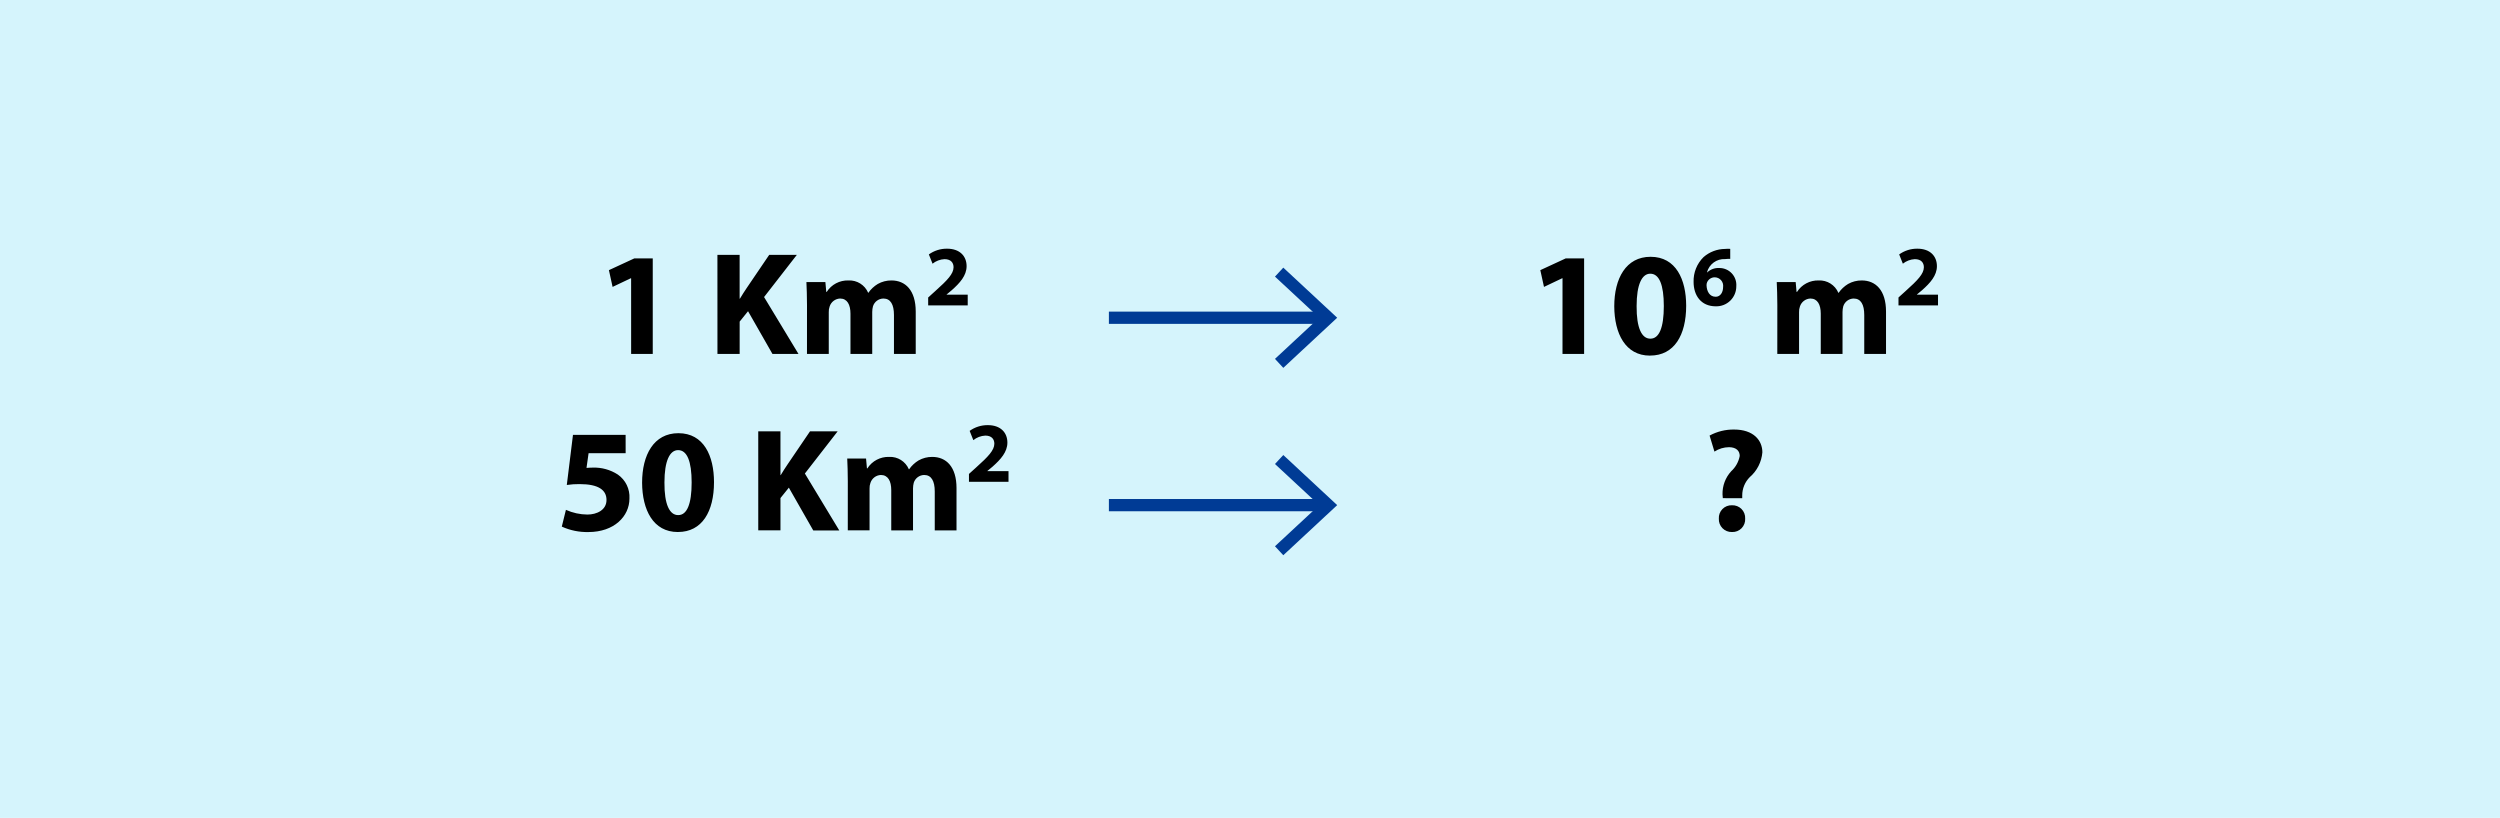
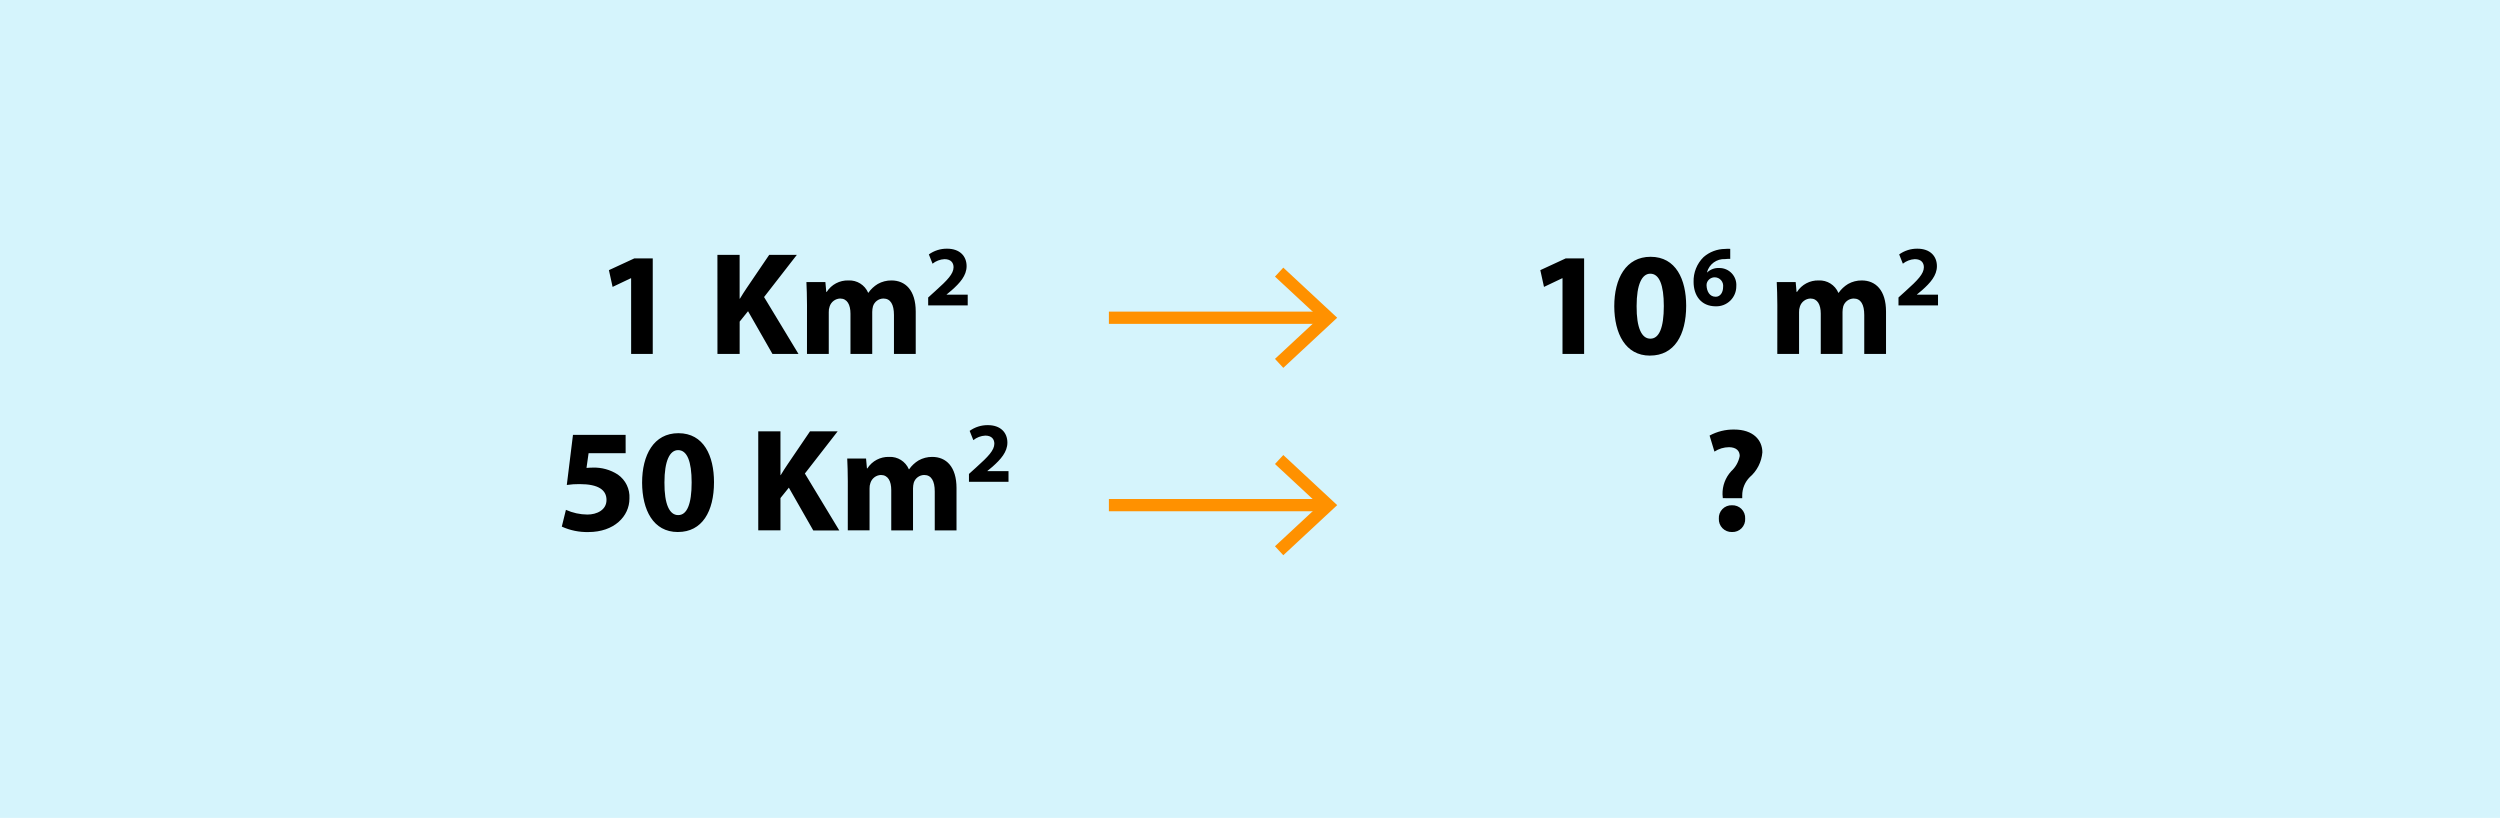
<svg xmlns="http://www.w3.org/2000/svg" width="360.211" height="117.848" viewBox="0 0 360.211 117.848">
-   <g id="Grupo_14556" data-name="Grupo 14556" transform="translate(-12904 -1974)">
-     <path id="Trazado_24115" data-name="Trazado 24115" d="M0,0H360.211V117.848H0Z" transform="translate(12904 1974)" fill="#d5f4fc" />
-     <path id="Trazado_24116" data-name="Trazado 24116" d="M-22.063,0h3.114V-13.771H-21.6l-3.665,1.695.53,2.415,2.627-1.25h.042ZM-9.627,0h3.2V-4.661l1.208-1.5L-1.7,0h3.75L-2.91-8.2,1.814-14.28H-2.169l-3.22,4.746c-.339.508-.678,1.017-1,1.568h-.042V-14.28h-3.2Zm12.9,0H6.412V-6.017a2.179,2.179,0,0,1,.127-.826,1.648,1.648,0,0,1,1.5-1.144c1.038,0,1.5.89,1.5,2.182V0h3.136V-6.059a3.353,3.353,0,0,1,.106-.805,1.6,1.6,0,0,1,1.5-1.123c1.038,0,1.525.869,1.525,2.373V0h3.136V-6.1c0-3.093-1.5-4.492-3.5-4.492a3.945,3.945,0,0,0-1.97.508,4.506,4.506,0,0,0-1.356,1.271H12.09a2.932,2.932,0,0,0-2.839-1.78A3.585,3.585,0,0,0,6.115-8.941H6.052l-.127-1.42H3.191c.042.932.085,2.013.085,3.305ZM26.433-7V-8.545h-3.04v-.025l.741-.618c1.174-1.038,2.138-2.113,2.138-3.46,0-1.458-.989-2.521-2.818-2.521a4.407,4.407,0,0,0-2.62.828l.531,1.335a2.985,2.985,0,0,1,1.718-.655c.927,0,1.31.519,1.31,1.174-.012.939-.865,1.841-2.632,3.423l-1.026.927V-7ZM-22.858,11.653h-7.585l-.89,7.225a11.419,11.419,0,0,1,1.843-.127c2.754,0,3.877.869,3.877,2.288,0,1.462-1.42,2.1-2.754,2.1a7.705,7.705,0,0,1-3.093-.678l-.593,2.415a8.752,8.752,0,0,0,3.835.784c3.708,0,5.911-2.267,5.911-4.831a3.92,3.92,0,0,0-1.674-3.453,6.253,6.253,0,0,0-3.623-1c-.339,0-.593.021-.89.042l.3-2.119h5.339Zm7.543,14c3.475,0,5.191-2.945,5.191-7.182,0-3.771-1.462-7.055-5.127-7.055-3.559,0-5.233,3.136-5.233,7.14.021,3.9,1.589,7.1,5.148,7.1Zm.021-2.436c-1.229,0-1.992-1.525-1.97-4.7,0-3.114.763-4.661,1.97-4.661,1.292,0,1.949,1.61,1.949,4.661,0,3.136-.678,4.7-1.928,4.7Zm11.547,2.2h3.2V20.763l1.208-1.5,3.517,6.165h3.75l-4.958-8.2,4.725-6.081H3.711L.49,15.89c-.339.508-.678,1.017-1,1.568H-.548V11.144h-3.2Zm12.9,0h3.136V19.407a2.179,2.179,0,0,1,.127-.826,1.648,1.648,0,0,1,1.5-1.144c1.038,0,1.5.89,1.5,2.182v5.805h3.136V19.365a3.353,3.353,0,0,1,.106-.805,1.6,1.6,0,0,1,1.5-1.123c1.038,0,1.525.869,1.525,2.373v5.615h3.136v-6.1c0-3.093-1.5-4.492-3.5-4.492a3.945,3.945,0,0,0-1.97.508,4.506,4.506,0,0,0-1.356,1.271h-.042a2.932,2.932,0,0,0-2.839-1.78,3.585,3.585,0,0,0-3.136,1.653h-.064l-.127-1.42H9.071c.042.932.085,2.013.085,3.305Zm23.157-7V16.879h-3.04v-.025l.741-.618c1.174-1.038,2.138-2.113,2.138-3.46,0-1.458-.989-2.521-2.818-2.521a4.407,4.407,0,0,0-2.62.828l.531,1.335a2.985,2.985,0,0,1,1.718-.655c.927,0,1.31.519,1.31,1.174-.012.939-.865,1.841-2.632,3.423l-1.026.927v1.137Z" transform="translate(13017 2025)" />
-     <path id="Trazado_24117" data-name="Trazado 24117" d="M-24.868,0h3.114V-13.771H-24.4l-3.665,1.695.53,2.415,2.627-1.25h.042ZM-12.24.233c3.475,0,5.191-2.945,5.191-7.182C-7.05-10.721-8.511-14-12.177-14c-3.559,0-5.233,3.136-5.233,7.14.021,3.9,1.589,7.1,5.148,7.1Zm.021-2.436c-1.229,0-1.992-1.525-1.97-4.7,0-3.114.763-4.661,1.97-4.661,1.292,0,1.949,1.61,1.949,4.661,0,3.136-.678,4.7-1.928,4.7ZM-.7-15.144a3.955,3.955,0,0,0-.754.012,4.77,4.77,0,0,0-3.09,1.174A4.819,4.819,0,0,0-5.98-10.374c0,1.916,1.05,3.51,3.2,3.51a2.874,2.874,0,0,0,2.954-2.9,2.438,2.438,0,0,0-2.484-2.62,2.324,2.324,0,0,0-1.705.63h-.037a2.562,2.562,0,0,1,2.62-1.916A5.164,5.164,0,0,1-.7-13.7Zm-2.113,6.9c-.853,0-1.261-.766-1.3-1.619a.986.986,0,0,1,.087-.482,1.2,1.2,0,0,1,1.1-.7,1.228,1.228,0,0,1,1.2,1.384c0,.816-.42,1.421-1.075,1.421ZM6.081,0H9.216V-6.017a2.179,2.179,0,0,1,.127-.826,1.648,1.648,0,0,1,1.5-1.144c1.038,0,1.5.89,1.5,2.182V0h3.136V-6.059a3.353,3.353,0,0,1,.106-.805,1.6,1.6,0,0,1,1.5-1.123c1.038,0,1.525.869,1.525,2.373V0h3.136V-6.1c0-3.093-1.5-4.492-3.5-4.492a3.945,3.945,0,0,0-1.97.508,4.506,4.506,0,0,0-1.356,1.271h-.042a2.932,2.932,0,0,0-2.839-1.78A3.585,3.585,0,0,0,8.92-8.941H8.856l-.127-1.42H6c.042.932.085,2.013.085,3.305ZM29.237-7V-8.545H26.2v-.025l.741-.618c1.174-1.038,2.138-2.113,2.138-3.46,0-1.458-.989-2.521-2.818-2.521a4.407,4.407,0,0,0-2.62.828l.531,1.335a2.985,2.985,0,0,1,1.718-.655c.927,0,1.31.519,1.31,1.174-.012.939-.865,1.841-2.632,3.423l-1.026.927V-7ZM1.028,20.784V20.4a3.73,3.73,0,0,1,1.081-2.648A5.288,5.288,0,0,0,3.93,14.174c0-1.737-1.292-3.284-4.068-3.284a7.2,7.2,0,0,0-3.538.869l.7,2.309a3.889,3.889,0,0,1,2.119-.636C.18,13.454.667,13.962.667,14.7a3.968,3.968,0,0,1-1.229,2.2,4.765,4.765,0,0,0-1.25,3.326l.042.551ZM-.434,25.657a1.824,1.824,0,0,0,1.886-1.928A1.83,1.83,0,0,0-.456,21.8a1.824,1.824,0,0,0-1.886,1.928A1.836,1.836,0,0,0-.456,25.657Z" transform="translate(13154 2025)" />
-     <path id="Trazado_24118" data-name="Trazado 24118" d="M0,0H30.98V1.766H0Z" transform="translate(13094.754 2020.665) rotate(180)" fill="#003b95" />
-     <g id="Grupo_14117" data-name="Grupo 14117" transform="translate(13096.668 2027.002) rotate(180)">
-       <path id="Trazado_23503" data-name="Trazado 23503" d="M1448.356,221.492l1.2-1.293-6.377-5.926,6.377-5.928-1.2-1.293-7.765,7.221Z" transform="translate(-1440.591 -207.052)" fill="#003b95" />
-     </g>
-     <path id="Trazado_24119" data-name="Trazado 24119" d="M0,0H30.98V1.766H0Z" transform="translate(13094.754 2047.665) rotate(180)" fill="#003b95" />
-     <g id="Grupo_14117-2" data-name="Grupo 14117" transform="translate(13096.668 2054.002) rotate(180)">
-       <path id="Trazado_23503-2" data-name="Trazado 23503" d="M1448.356,221.492l1.2-1.293-6.377-5.926,6.377-5.928-1.2-1.293-7.765,7.221Z" transform="translate(-1440.591 -207.052)" fill="#003b95" />
-     </g>
+   <g id="Grupo_14562" data-name="Grupo 14562" transform="translate(-520 -1523)">
+     <path id="Trazado_24161" data-name="Trazado 24161" d="M0,0H360.211V117.848H0Z" transform="translate(520 1523)" fill="#d5f4fc" />
+     <path id="Trazado_24162" data-name="Trazado 24162" d="M-22.063,0h3.114V-13.771H-21.6l-3.665,1.695.53,2.415,2.627-1.25h.042ZM-9.627,0h3.2V-4.661l1.208-1.5L-1.7,0h3.75L-2.91-8.2,1.814-14.28H-2.169l-3.22,4.746c-.339.508-.678,1.017-1,1.568h-.042V-14.28h-3.2Zm12.9,0H6.412V-6.017a2.179,2.179,0,0,1,.127-.826,1.648,1.648,0,0,1,1.5-1.144c1.038,0,1.5.89,1.5,2.182V0h3.136V-6.059a3.353,3.353,0,0,1,.106-.805,1.6,1.6,0,0,1,1.5-1.123c1.038,0,1.525.869,1.525,2.373V0h3.136V-6.1c0-3.093-1.5-4.492-3.5-4.492a3.945,3.945,0,0,0-1.97.508,4.506,4.506,0,0,0-1.356,1.271H12.09a2.932,2.932,0,0,0-2.839-1.78A3.585,3.585,0,0,0,6.115-8.941H6.052l-.127-1.42H3.191c.042.932.085,2.013.085,3.305ZM26.433-7V-8.545h-3.04v-.025l.741-.618c1.174-1.038,2.138-2.113,2.138-3.46,0-1.458-.989-2.521-2.818-2.521a4.407,4.407,0,0,0-2.62.828l.531,1.335a2.985,2.985,0,0,1,1.718-.655c.927,0,1.31.519,1.31,1.174-.012.939-.865,1.841-2.632,3.423l-1.026.927V-7ZM-22.858,11.653h-7.585l-.89,7.225a11.419,11.419,0,0,1,1.843-.127c2.754,0,3.877.869,3.877,2.288,0,1.462-1.42,2.1-2.754,2.1a7.705,7.705,0,0,1-3.093-.678l-.593,2.415a8.752,8.752,0,0,0,3.835.784c3.708,0,5.911-2.267,5.911-4.831a3.92,3.92,0,0,0-1.674-3.453,6.253,6.253,0,0,0-3.623-1c-.339,0-.593.021-.89.042l.3-2.119h5.339Zm7.543,14c3.475,0,5.191-2.945,5.191-7.182,0-3.771-1.462-7.055-5.127-7.055-3.559,0-5.233,3.136-5.233,7.14.021,3.9,1.589,7.1,5.148,7.1Zm.021-2.436c-1.229,0-1.992-1.525-1.97-4.7,0-3.114.763-4.661,1.97-4.661,1.292,0,1.949,1.61,1.949,4.661,0,3.136-.678,4.7-1.928,4.7Zm11.547,2.2h3.2V20.763l1.208-1.5,3.517,6.165h3.75l-4.958-8.2,4.725-6.081H3.711L.49,15.89c-.339.508-.678,1.017-1,1.568H-.548V11.144h-3.2Zm12.9,0h3.136V19.407a2.179,2.179,0,0,1,.127-.826,1.648,1.648,0,0,1,1.5-1.144c1.038,0,1.5.89,1.5,2.182v5.805h3.136V19.365a3.353,3.353,0,0,1,.106-.805,1.6,1.6,0,0,1,1.5-1.123c1.038,0,1.525.869,1.525,2.373v5.615h3.136v-6.1c0-3.093-1.5-4.492-3.5-4.492a3.945,3.945,0,0,0-1.97.508,4.506,4.506,0,0,0-1.356,1.271h-.042a2.932,2.932,0,0,0-2.839-1.78,3.585,3.585,0,0,0-3.136,1.653h-.064l-.127-1.42H9.071c.042.932.085,2.013.085,3.305Zm23.157-7V16.879h-3.04v-.025l.741-.618c1.174-1.038,2.138-2.113,2.138-3.46,0-1.458-.989-2.521-2.818-2.521a4.407,4.407,0,0,0-2.62.828l.531,1.335a2.985,2.985,0,0,1,1.718-.655c.927,0,1.31.519,1.31,1.174-.012.939-.865,1.841-2.632,3.423l-1.026.927v1.137Z" transform="translate(633 1574)" />
+     <path id="Trazado_24163" data-name="Trazado 24163" d="M-24.868,0h3.114V-13.771H-24.4l-3.665,1.695.53,2.415,2.627-1.25h.042ZM-12.24.233c3.475,0,5.191-2.945,5.191-7.182C-7.05-10.721-8.511-14-12.177-14c-3.559,0-5.233,3.136-5.233,7.14.021,3.9,1.589,7.1,5.148,7.1Zm.021-2.436c-1.229,0-1.992-1.525-1.97-4.7,0-3.114.763-4.661,1.97-4.661,1.292,0,1.949,1.61,1.949,4.661,0,3.136-.678,4.7-1.928,4.7ZM-.7-15.144a3.955,3.955,0,0,0-.754.012,4.77,4.77,0,0,0-3.09,1.174A4.819,4.819,0,0,0-5.98-10.374c0,1.916,1.05,3.51,3.2,3.51a2.874,2.874,0,0,0,2.954-2.9,2.438,2.438,0,0,0-2.484-2.62,2.324,2.324,0,0,0-1.705.63h-.037a2.562,2.562,0,0,1,2.62-1.916A5.164,5.164,0,0,1-.7-13.7Zm-2.113,6.9c-.853,0-1.261-.766-1.3-1.619a.986.986,0,0,1,.087-.482,1.2,1.2,0,0,1,1.1-.7,1.228,1.228,0,0,1,1.2,1.384c0,.816-.42,1.421-1.075,1.421ZM6.081,0H9.216V-6.017a2.179,2.179,0,0,1,.127-.826,1.648,1.648,0,0,1,1.5-1.144c1.038,0,1.5.89,1.5,2.182V0h3.136V-6.059a3.353,3.353,0,0,1,.106-.805,1.6,1.6,0,0,1,1.5-1.123c1.038,0,1.525.869,1.525,2.373V0h3.136V-6.1c0-3.093-1.5-4.492-3.5-4.492a3.945,3.945,0,0,0-1.97.508,4.506,4.506,0,0,0-1.356,1.271h-.042a2.932,2.932,0,0,0-2.839-1.78A3.585,3.585,0,0,0,8.92-8.941H8.856l-.127-1.42H6c.042.932.085,2.013.085,3.305ZM29.237-7V-8.545H26.2v-.025l.741-.618c1.174-1.038,2.138-2.113,2.138-3.46,0-1.458-.989-2.521-2.818-2.521a4.407,4.407,0,0,0-2.62.828l.531,1.335a2.985,2.985,0,0,1,1.718-.655c.927,0,1.31.519,1.31,1.174-.012.939-.865,1.841-2.632,3.423l-1.026.927V-7ZM1.028,20.784V20.4a3.73,3.73,0,0,1,1.081-2.648A5.288,5.288,0,0,0,3.93,14.174c0-1.737-1.292-3.284-4.068-3.284a7.2,7.2,0,0,0-3.538.869l.7,2.309a3.889,3.889,0,0,1,2.119-.636C.18,13.454.667,13.962.667,14.7a3.968,3.968,0,0,1-1.229,2.2,4.765,4.765,0,0,0-1.25,3.326l.042.551ZM-.434,25.657a1.824,1.824,0,0,0,1.886-1.928A1.83,1.83,0,0,0-.456,21.8a1.824,1.824,0,0,0-1.886,1.928A1.836,1.836,0,0,0-.456,25.657Z" transform="translate(770 1574)" />
+     <path id="Trazado_24164" data-name="Trazado 24164" d="M0,0H30.98V1.766H0Z" transform="translate(710.754 1569.665) rotate(180)" fill="#ff9100" />
+     <path id="Trazado_23503" data-name="Trazado 23503" d="M1448.356,221.492l1.2-1.293-6.377-5.926,6.377-5.928-1.2-1.293-7.765,7.221Z" transform="translate(2153.259 1783.054) rotate(180)" fill="#ff9100" />
+     <path id="Trazado_24165" data-name="Trazado 24165" d="M0,0H30.98V1.766H0Z" transform="translate(710.754 1596.665) rotate(180)" fill="#ff9100" />
+     <path id="Trazado_23503-2" data-name="Trazado 23503" d="M1448.356,221.492l1.2-1.293-6.377-5.926,6.377-5.928-1.2-1.293-7.765,7.221Z" transform="translate(2153.259 1810.054) rotate(180)" fill="#ff9100" />
  </g>
</svg>
